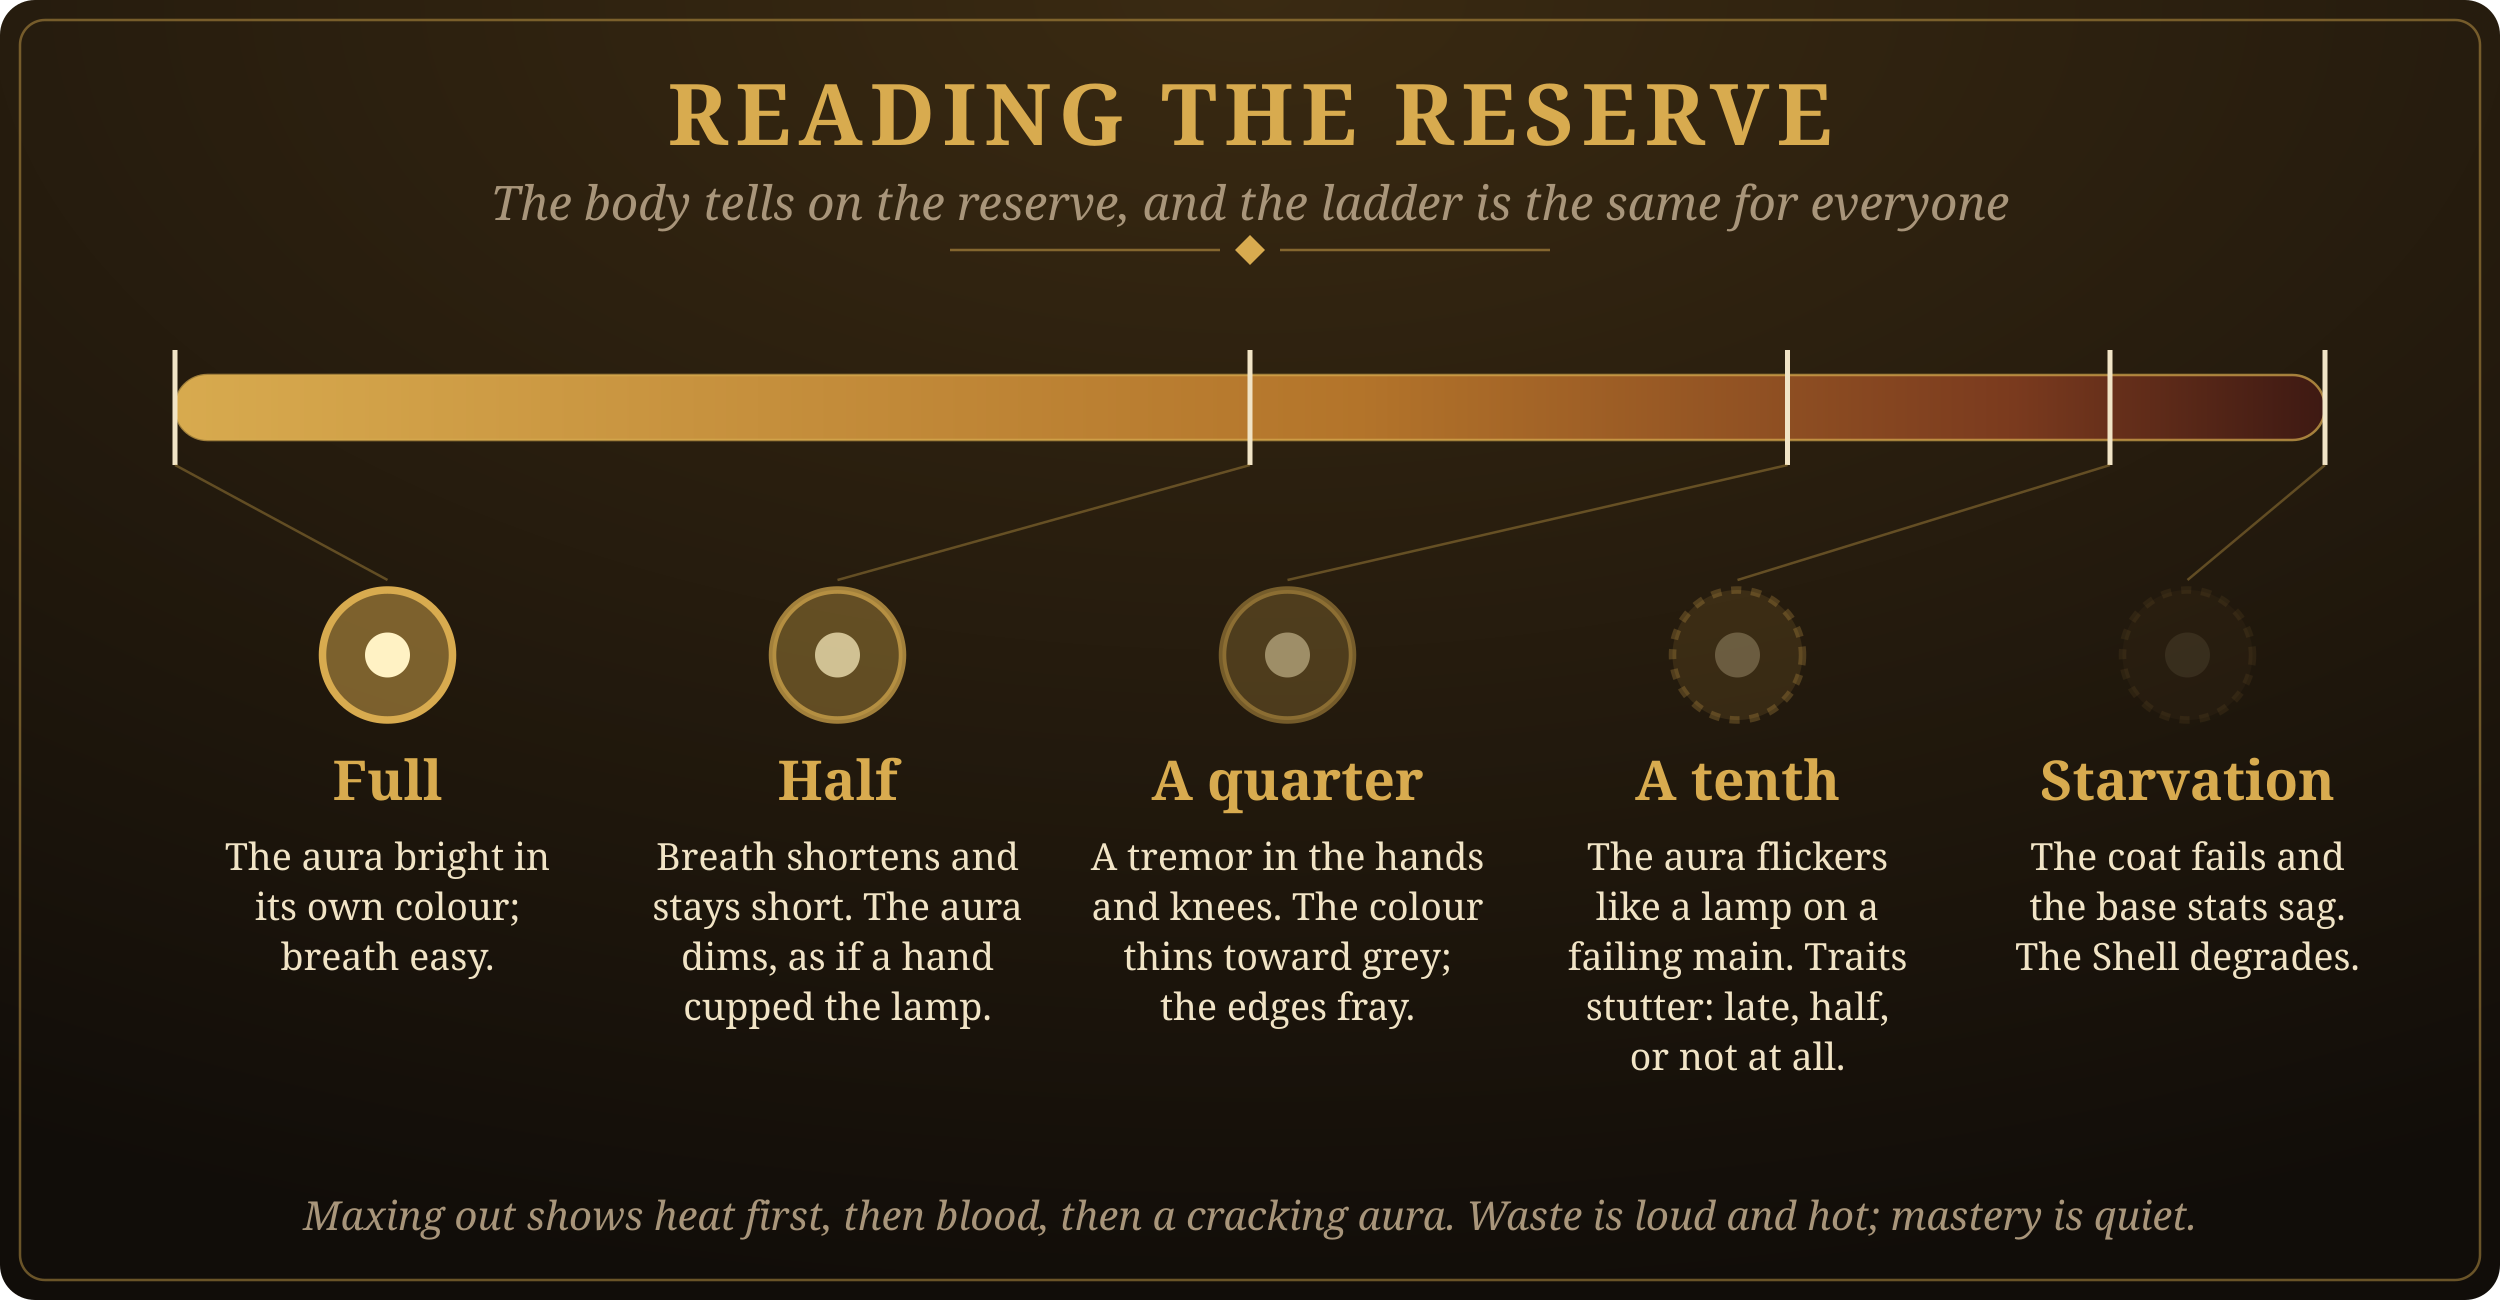
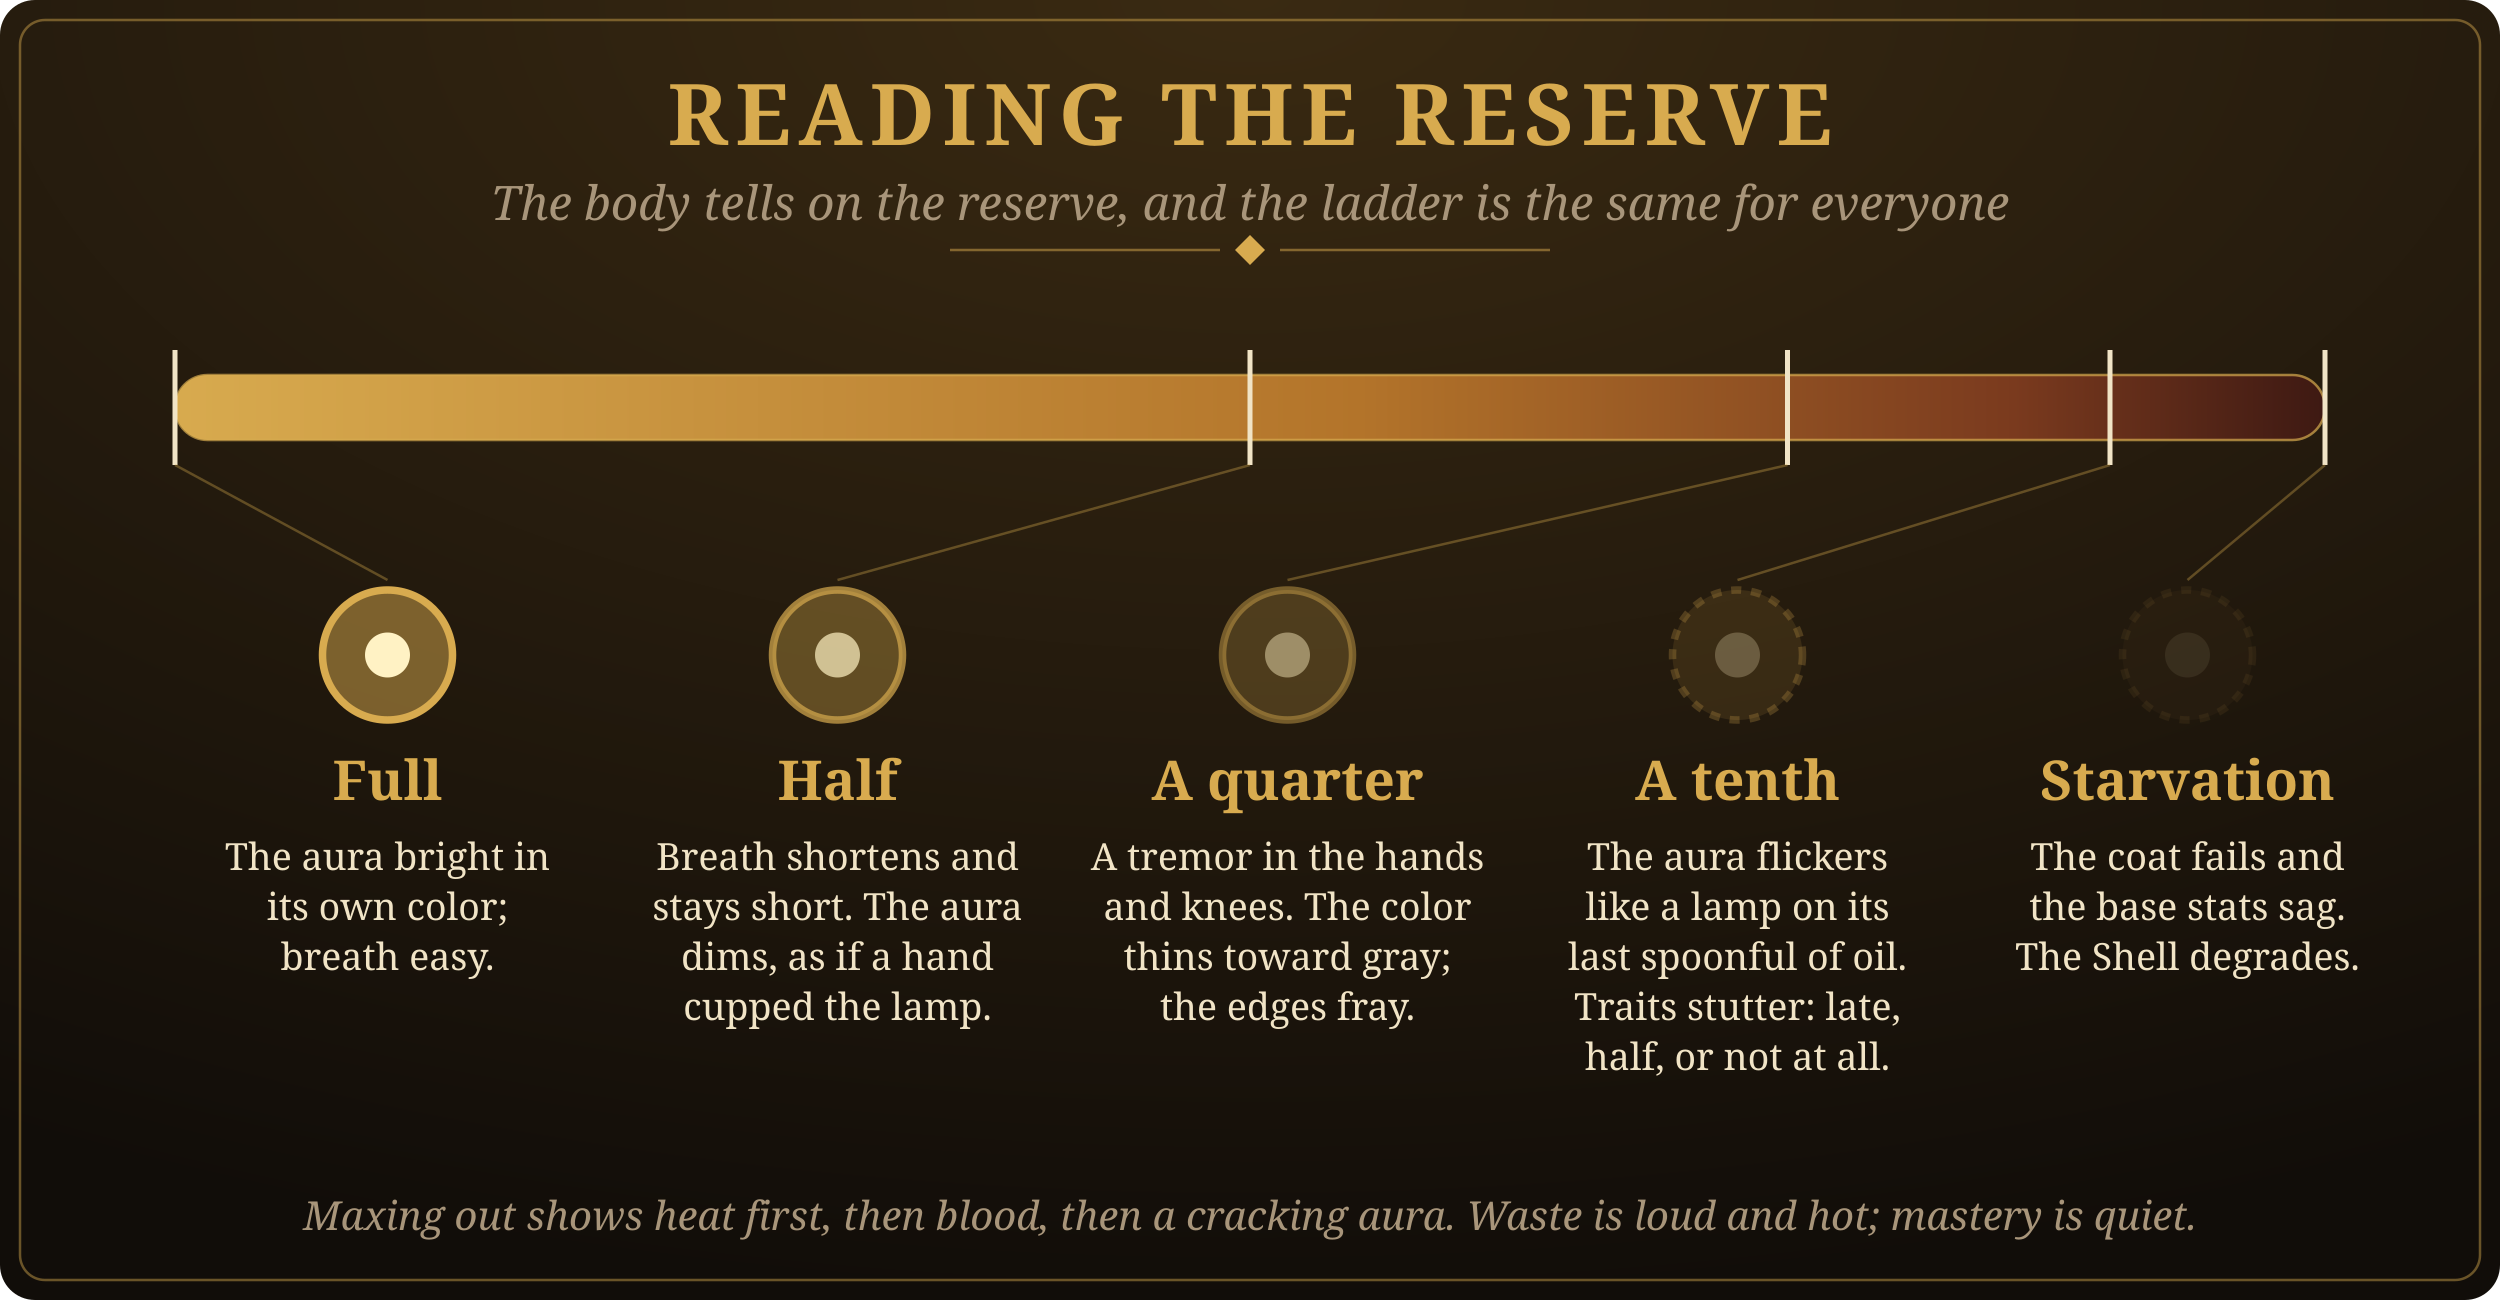
<svg xmlns="http://www.w3.org/2000/svg" viewBox="0 0 1000 520" font-family="'Cormorant Garamond', 'EB Garamond', Garamond, Georgia, serif">
  <defs>
    <linearGradient id="res" x1="0" x2="1">
      <stop offset="0" stop-color="#d8ab4f" />
      <stop offset=".55" stop-color="#b3742a" />
      <stop offset=".85" stop-color="#7a3a1e" />
      <stop offset="1" stop-color="#3a1712" />
    </linearGradient>
  </defs>
  <defs>
    <radialGradient id="glow" cx=".5" cy="0" r="1">
      <stop offset="0" stop-color="#3a2a12" />
      <stop offset="1" stop-color="#110d09" />
    </radialGradient>
  </defs>
  <rect width="1000" height="520" rx="14" fill="url(#glow)" />
  <rect x="8" y="8" width="984" height="504" rx="10" fill="none" stroke="#d8ab4f" stroke-opacity=".45" />
  <text x="500.0" y="58" text-anchor="middle" fill="#d8ab4f" font-size="34" font-weight="600" letter-spacing="3">READING THE RESERVE</text>
  <text x="500.0" y="88" text-anchor="middle" fill="#a8957a" font-size="19" font-style="italic" font-family="'Crimson Pro', Georgia, serif">The body tells on the reserve, and the ladder is the same for everyone</text>
  <path d="M380.0 100 L488.0 100 M512.0 100 L620.0 100" stroke="#d8ab4f" stroke-opacity=".5" />
  <polygon points="500.0,94 506.0,100 500.0,106 494.0,100" fill="#d8ab4f" />
  <rect x="70" y="150" width="860" height="26" rx="13" fill="url(#res)" stroke="#d8ab4f" stroke-opacity=".7" />
  <line x1="70" y1="140" x2="70" y2="186" stroke="#f1e4c6" stroke-width="2" />
  <path d="M70 186 L155 232" stroke="#d8ab4f" stroke-opacity=".35" fill="none" />
  <circle cx="155" cy="262" r="26" fill="#d8ab4f" fill-opacity="0.50" stroke="#d8ab4f" stroke-opacity="1.00" stroke-width="3" />
  <circle cx="155" cy="262" r="9" fill="#fff2c4" fill-opacity="1.00" />
  <text x="155" y="320" font-size="22" fill="#d8ab4f" text-anchor="middle" font-weight="600">Full</text>
  <text x="155" y="348" font-size="15" fill="#f1e4c6" text-anchor="middle" font-weight="normal" font-family="'Crimson Pro', Georgia, serif">The aura bright in</text>
-   <text x="155" y="368" font-size="15" fill="#f1e4c6" text-anchor="middle" font-weight="normal" font-family="'Crimson Pro', Georgia, serif">its own colour;</text>
+   <text x="155" y="368" font-size="15" fill="#f1e4c6" text-anchor="middle" font-weight="normal" font-family="'Crimson Pro', Georgia, serif">its own color;</text>
  <text x="155" y="388" font-size="15" fill="#f1e4c6" text-anchor="middle" font-weight="normal" font-family="'Crimson Pro', Georgia, serif">breath easy.</text>
  <line x1="500.0" y1="140" x2="500.0" y2="186" stroke="#f1e4c6" stroke-width="2" />
  <path d="M500.0 186 L335 232" stroke="#d8ab4f" stroke-opacity=".35" fill="none" />
  <circle cx="335" cy="262" r="26" fill="#d8ab4f" fill-opacity="0.35" stroke="#d8ab4f" stroke-opacity="0.70" stroke-width="3" />
  <circle cx="335" cy="262" r="9" fill="#fff2c4" fill-opacity="0.70" />
  <text x="335" y="320" font-size="22" fill="#d8ab4f" text-anchor="middle" font-weight="600">Half</text>
  <text x="335" y="348" font-size="15" fill="#f1e4c6" text-anchor="middle" font-weight="normal" font-family="'Crimson Pro', Georgia, serif">Breath shortens and</text>
  <text x="335" y="368" font-size="15" fill="#f1e4c6" text-anchor="middle" font-weight="normal" font-family="'Crimson Pro', Georgia, serif">stays short. The aura</text>
  <text x="335" y="388" font-size="15" fill="#f1e4c6" text-anchor="middle" font-weight="normal" font-family="'Crimson Pro', Georgia, serif">dims, as if a hand</text>
  <text x="335" y="408" font-size="15" fill="#f1e4c6" text-anchor="middle" font-weight="normal" font-family="'Crimson Pro', Georgia, serif">cupped the lamp.</text>
  <line x1="715.0" y1="140" x2="715.0" y2="186" stroke="#f1e4c6" stroke-width="2" />
  <path d="M715.0 186 L515 232" stroke="#d8ab4f" stroke-opacity=".35" fill="none" />
  <circle cx="515" cy="262" r="26" fill="#d8ab4f" fill-opacity="0.23" stroke="#d8ab4f" stroke-opacity="0.45" stroke-width="3" />
  <circle cx="515" cy="262" r="9" fill="#fff2c4" fill-opacity="0.45" />
  <text x="515" y="320" font-size="22" fill="#d8ab4f" text-anchor="middle" font-weight="600">A quarter</text>
  <text x="515" y="348" font-size="15" fill="#f1e4c6" text-anchor="middle" font-weight="normal" font-family="'Crimson Pro', Georgia, serif">A tremor in the hands</text>
-   <text x="515" y="368" font-size="15" fill="#f1e4c6" text-anchor="middle" font-weight="normal" font-family="'Crimson Pro', Georgia, serif">and knees. The colour</text>
-   <text x="515" y="388" font-size="15" fill="#f1e4c6" text-anchor="middle" font-weight="normal" font-family="'Crimson Pro', Georgia, serif">thins toward grey;</text>
+   <text x="515" y="368" font-size="15" fill="#f1e4c6" text-anchor="middle" font-weight="normal" font-family="'Crimson Pro', Georgia, serif">and knees. The color</text>
+   <text x="515" y="388" font-size="15" fill="#f1e4c6" text-anchor="middle" font-weight="normal" font-family="'Crimson Pro', Georgia, serif">thins toward gray;</text>
  <text x="515" y="408" font-size="15" fill="#f1e4c6" text-anchor="middle" font-weight="normal" font-family="'Crimson Pro', Georgia, serif">the edges fray.</text>
  <line x1="844.0" y1="140" x2="844.0" y2="186" stroke="#f1e4c6" stroke-width="2" />
  <path d="M844.0 186 L695 232" stroke="#d8ab4f" stroke-opacity=".35" fill="none" />
  <circle cx="695" cy="262" r="26" fill="#d8ab4f" fill-opacity="0.12" stroke="#d8ab4f" stroke-opacity="0.25" stroke-width="3" stroke-dasharray="4 4" />
  <circle cx="695" cy="262" r="9" fill="#fff2c4" fill-opacity="0.25" />
  <text x="695" y="320" font-size="22" fill="#d8ab4f" text-anchor="middle" font-weight="600">A tenth</text>
  <text x="695" y="348" font-size="15" fill="#f1e4c6" text-anchor="middle" font-weight="normal" font-family="'Crimson Pro', Georgia, serif">The aura flickers</text>
-   <text x="695" y="368" font-size="15" fill="#f1e4c6" text-anchor="middle" font-weight="normal" font-family="'Crimson Pro', Georgia, serif">like a lamp on a</text>
-   <text x="695" y="388" font-size="15" fill="#f1e4c6" text-anchor="middle" font-weight="normal" font-family="'Crimson Pro', Georgia, serif">failing main. Traits</text>
-   <text x="695" y="408" font-size="15" fill="#f1e4c6" text-anchor="middle" font-weight="normal" font-family="'Crimson Pro', Georgia, serif">stutter: late, half,</text>
-   <text x="695" y="428" font-size="15" fill="#f1e4c6" text-anchor="middle" font-weight="normal" font-family="'Crimson Pro', Georgia, serif">or not at all.</text>
+   <text x="695" y="368" font-size="15" fill="#f1e4c6" text-anchor="middle" font-weight="normal" font-family="'Crimson Pro', Georgia, serif">like a lamp on its</text>
+   <text x="695" y="388" font-size="15" fill="#f1e4c6" text-anchor="middle" font-weight="normal" font-family="'Crimson Pro', Georgia, serif">last spoonful of oil.</text>
+   <text x="695" y="408" font-size="15" fill="#f1e4c6" text-anchor="middle" font-weight="normal" font-family="'Crimson Pro', Georgia, serif">Traits stutter: late,</text>
+   <text x="695" y="428" font-size="15" fill="#f1e4c6" text-anchor="middle" font-weight="normal" font-family="'Crimson Pro', Georgia, serif">half, or not at all.</text>
  <line x1="930.0" y1="140" x2="930.0" y2="186" stroke="#f1e4c6" stroke-width="2" />
  <path d="M930.0 186 L875 232" stroke="#d8ab4f" stroke-opacity=".35" fill="none" />
  <circle cx="875" cy="262" r="26" fill="#d8ab4f" fill-opacity="0.04" stroke="#d8ab4f" stroke-opacity="0.08" stroke-width="3" stroke-dasharray="4 4" />
  <circle cx="875" cy="262" r="9" fill="#fff2c4" fill-opacity="0.08" />
  <text x="875" y="320" font-size="22" fill="#d8ab4f" text-anchor="middle" font-weight="600">Starvation</text>
  <text x="875" y="348" font-size="15" fill="#f1e4c6" text-anchor="middle" font-weight="normal" font-family="'Crimson Pro', Georgia, serif">The coat fails and</text>
  <text x="875" y="368" font-size="15" fill="#f1e4c6" text-anchor="middle" font-weight="normal" font-family="'Crimson Pro', Georgia, serif">the base stats sag.</text>
  <text x="875" y="388" font-size="15" fill="#f1e4c6" text-anchor="middle" font-weight="normal" font-family="'Crimson Pro', Georgia, serif">The Shell degrades.</text>
  <text x="500.0" y="492" font-size="16" fill="#a8957a" text-anchor="middle" font-weight="normal" font-style="italic" font-family="'Crimson Pro', Georgia, serif">Maxing out shows heat first, then blood, then a cracking aura. Waste is loud and hot; mastery is quiet.</text>
</svg>
